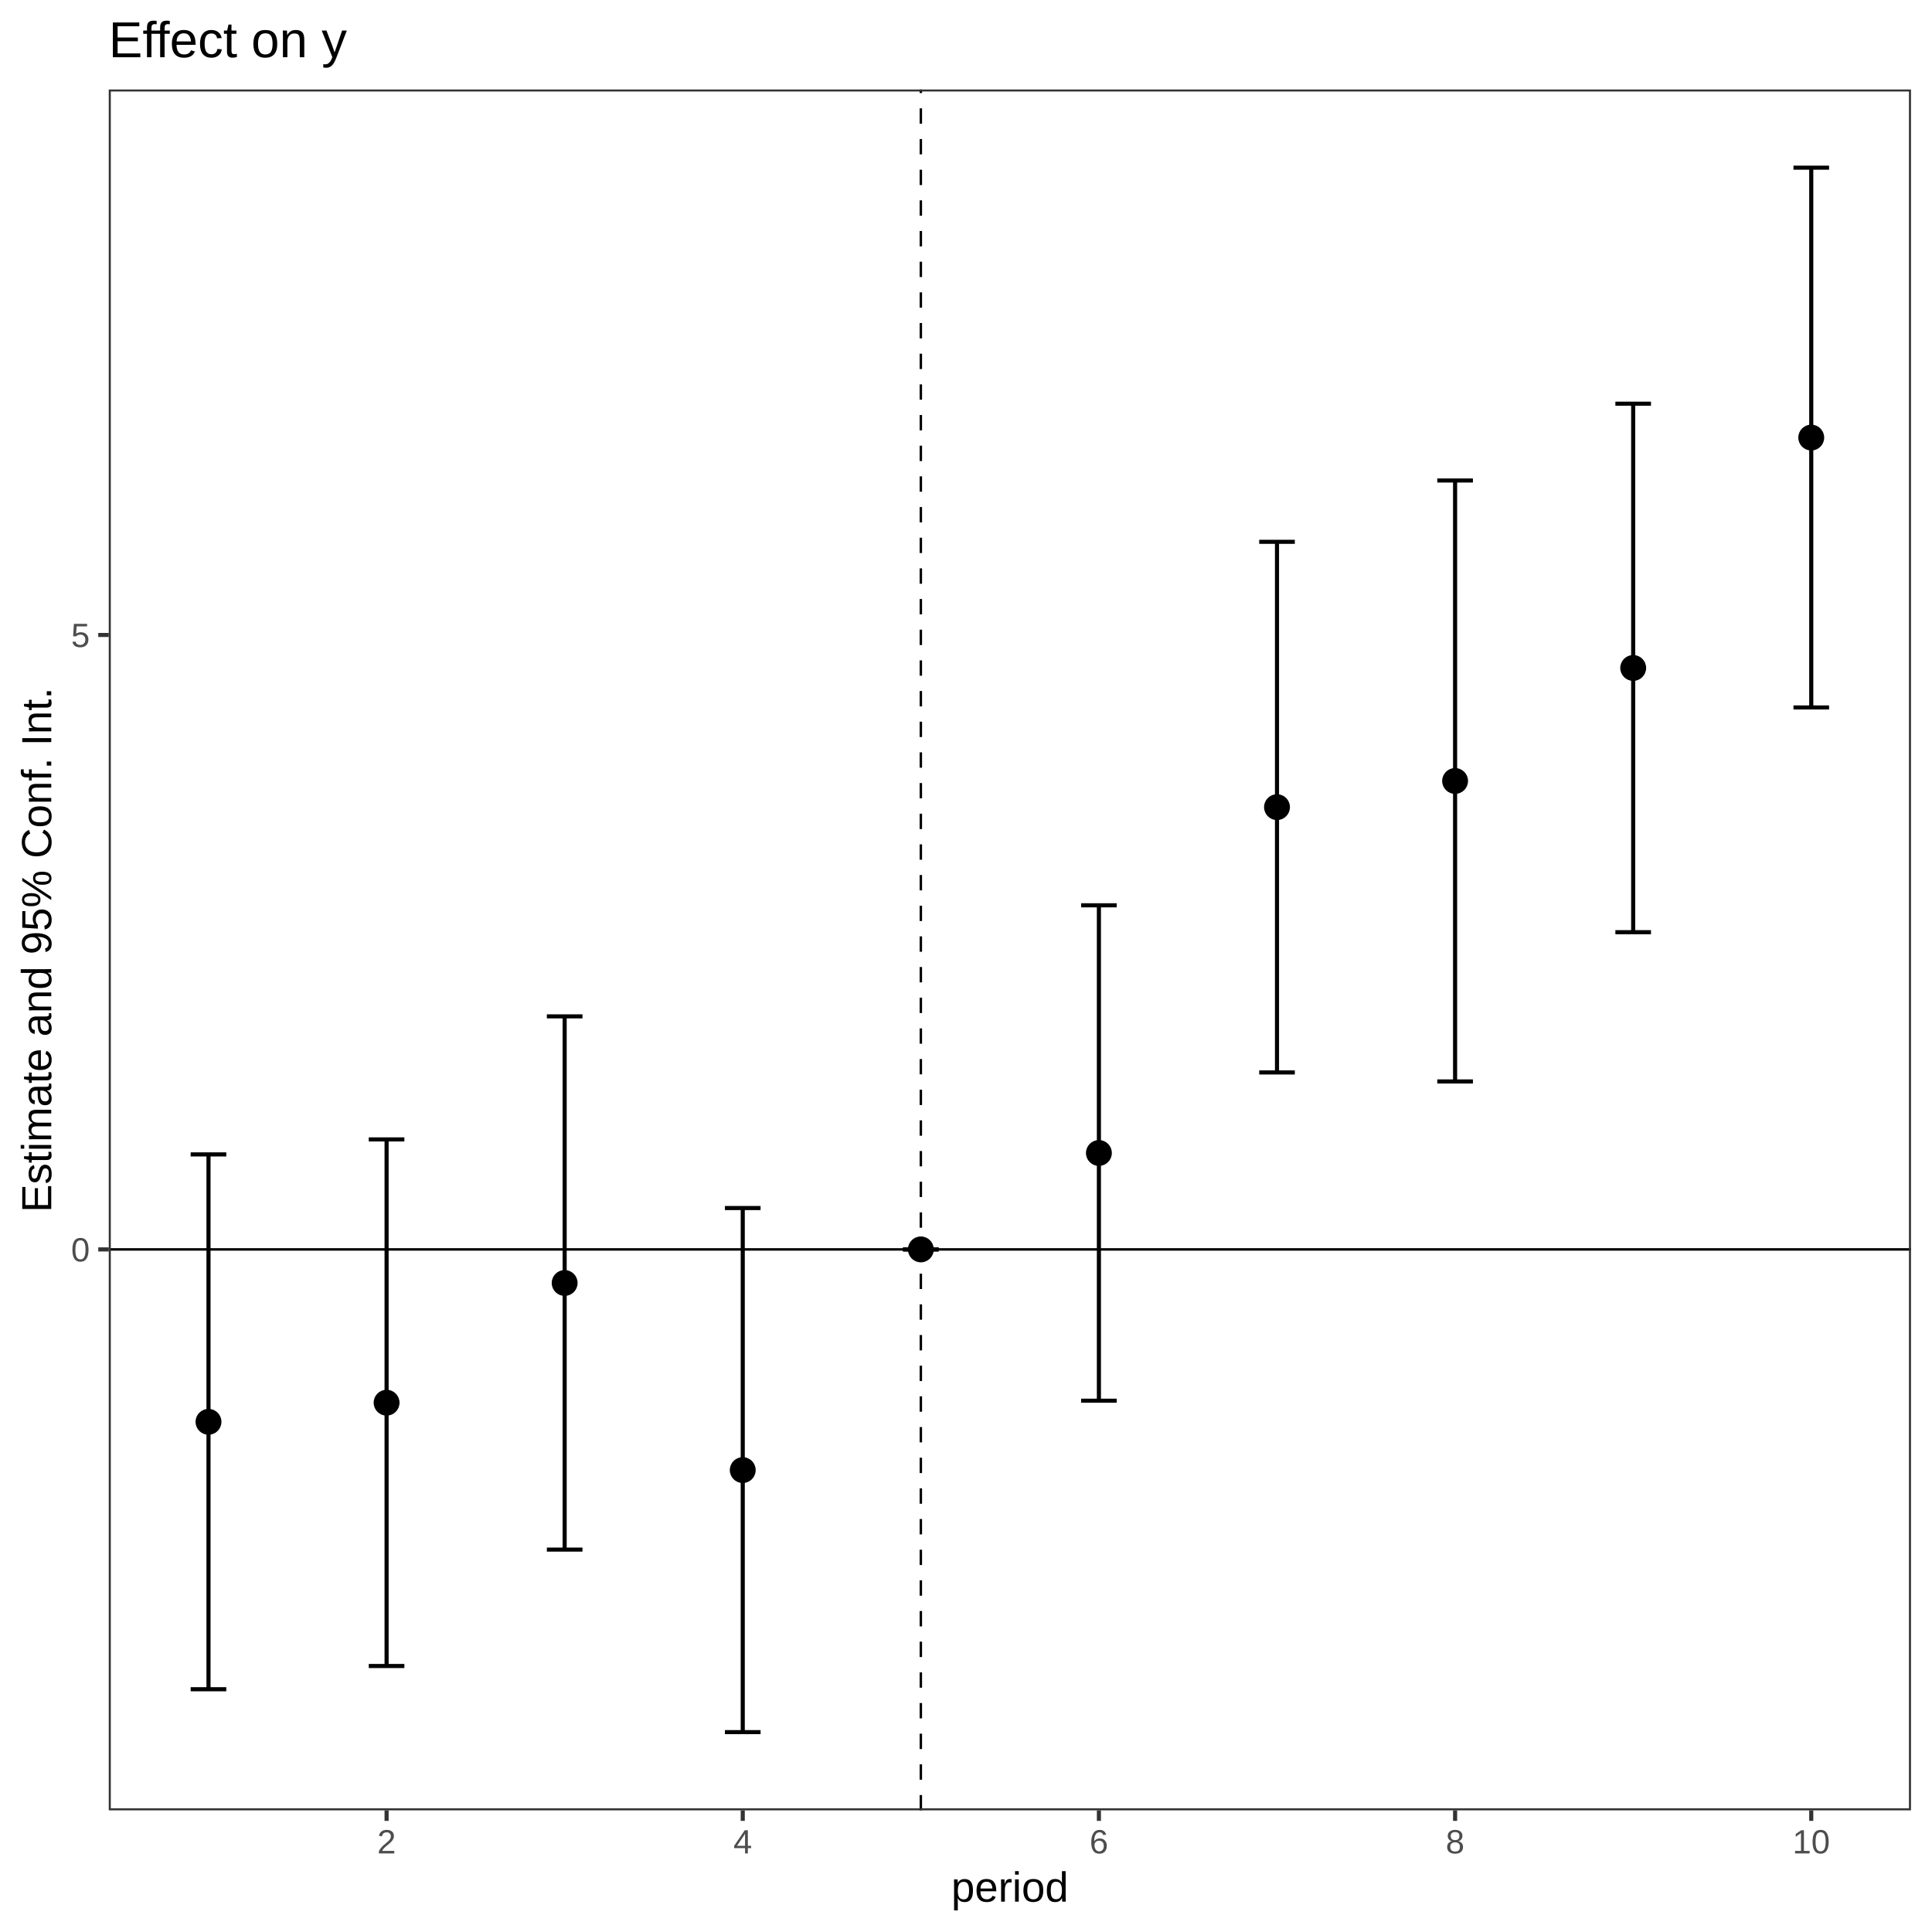
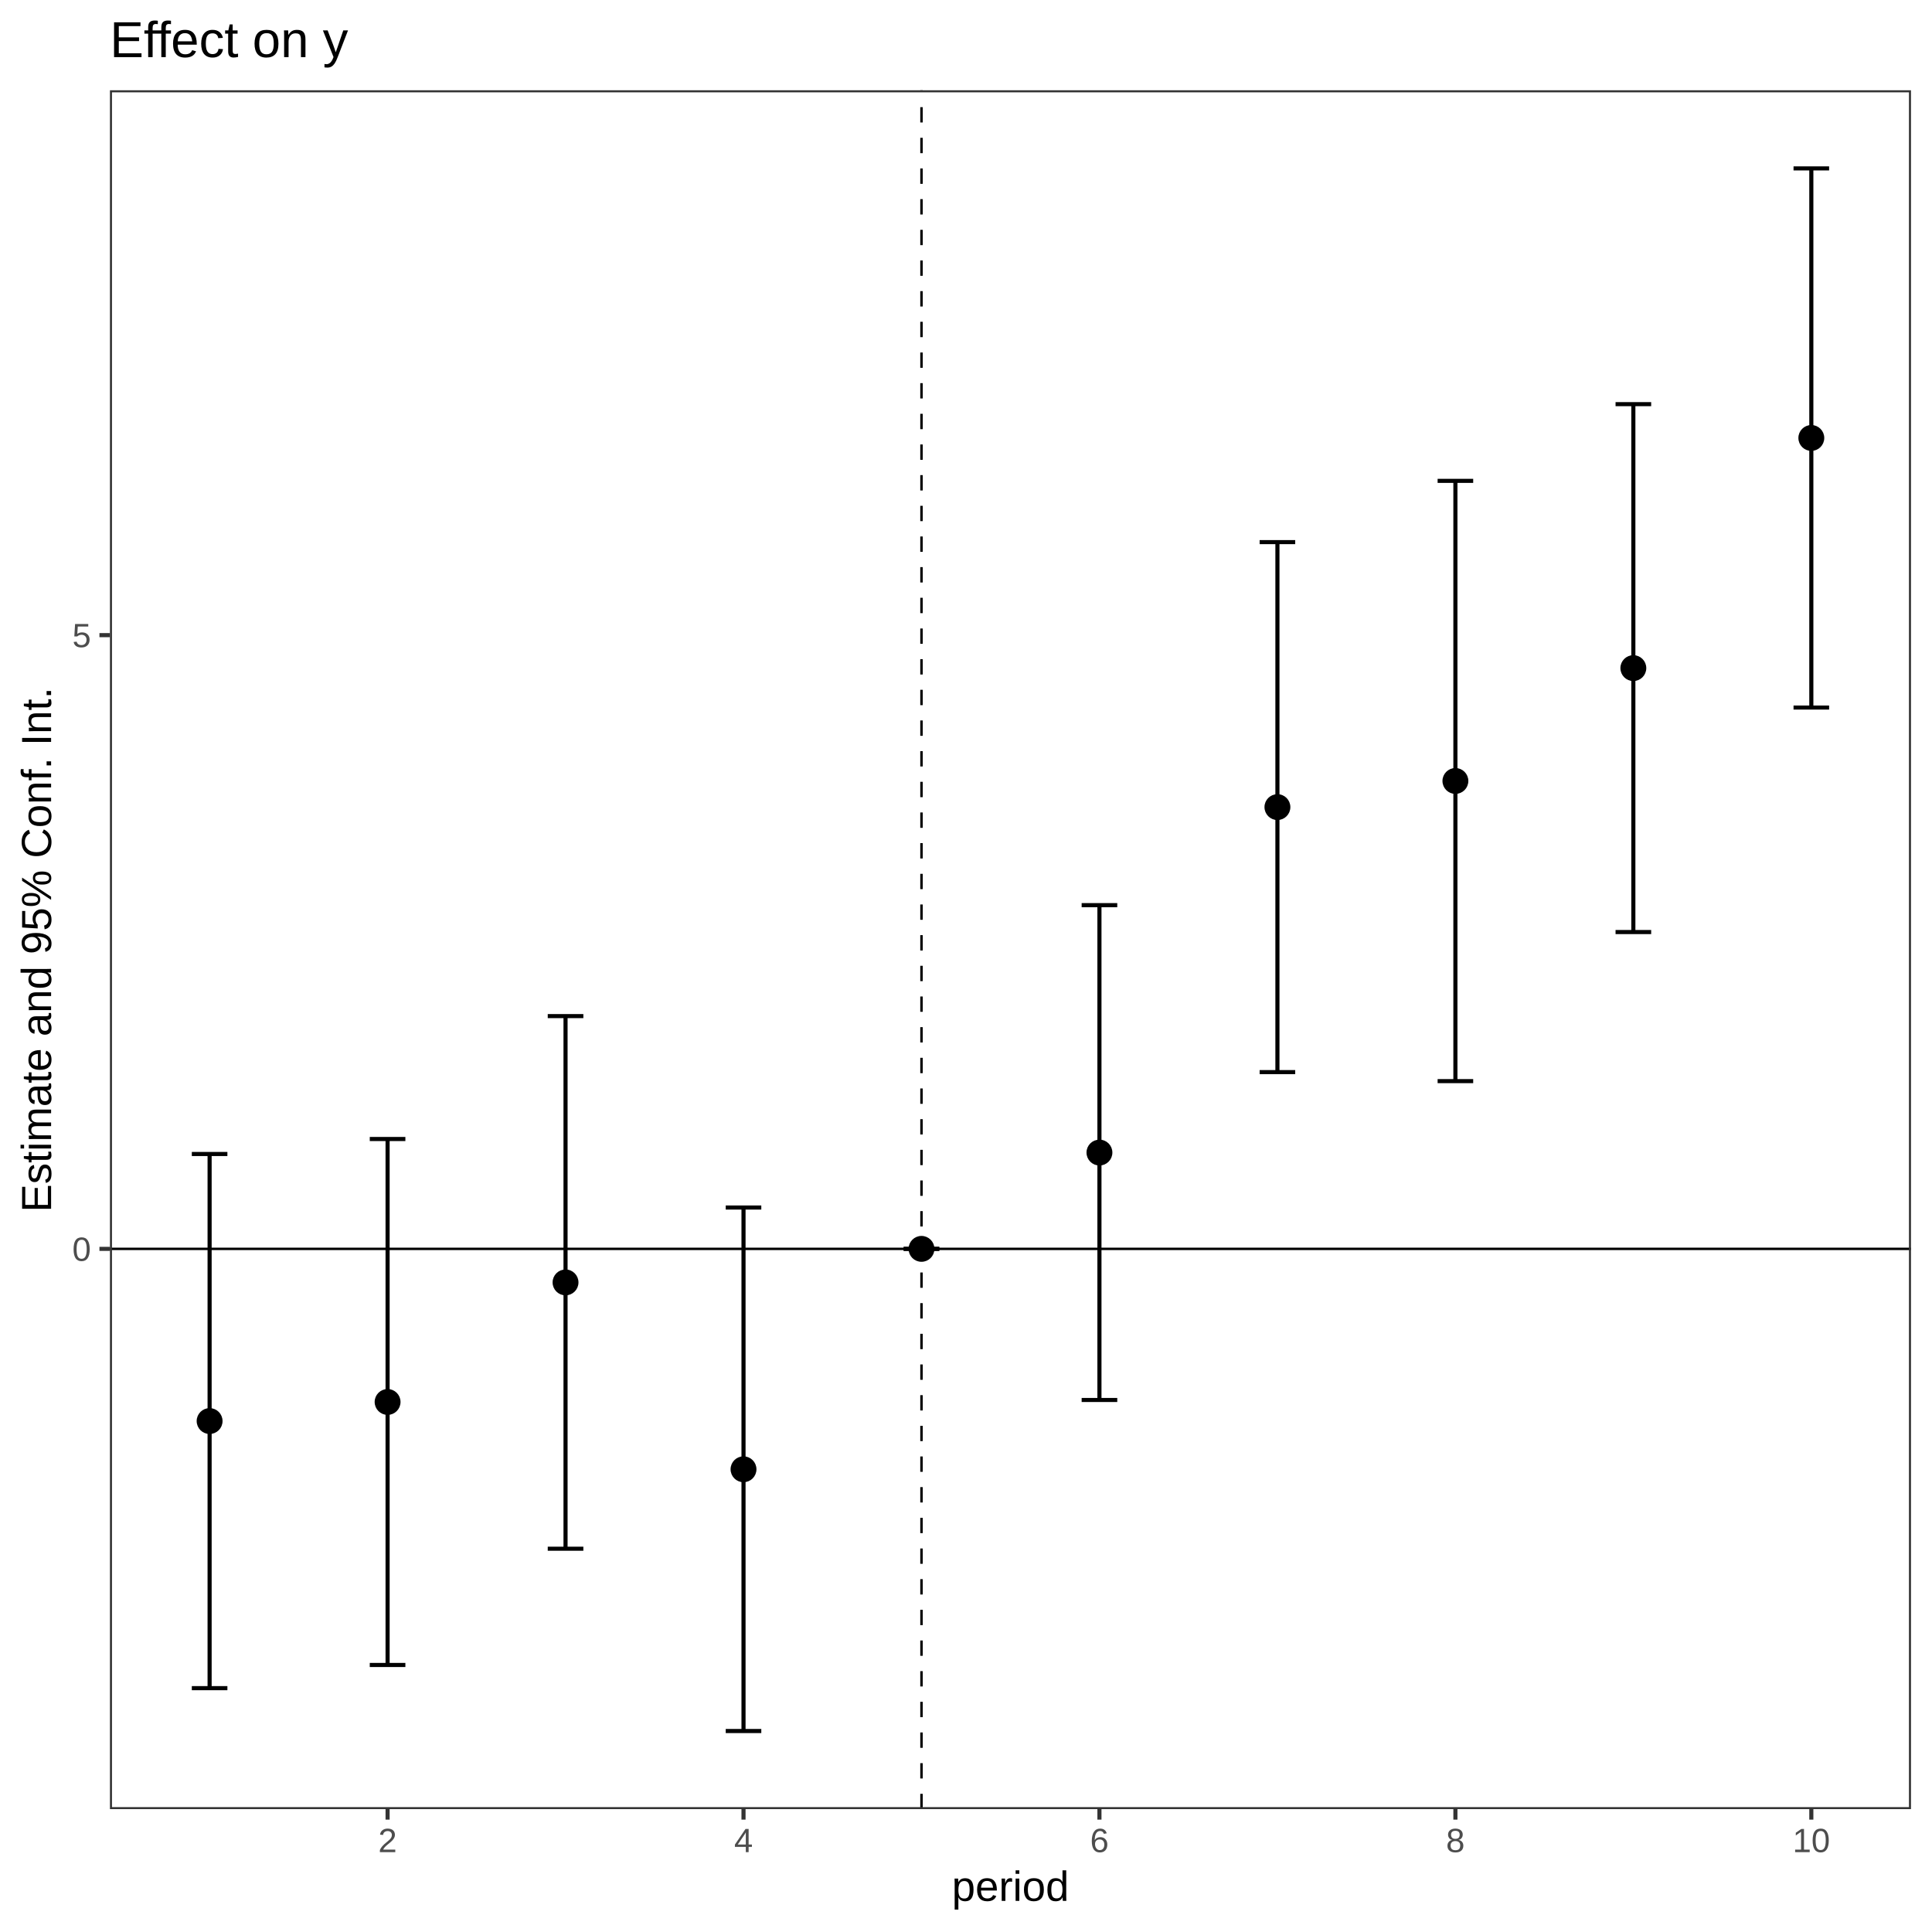
<svg xmlns="http://www.w3.org/2000/svg" class="svglite" width="504.00pt" height="504.00pt" viewBox="0 0 504.00 504.00">
  <defs>
    <style type="text/css">
    .svglite line, .svglite polyline, .svglite polygon, .svglite path, .svglite rect, .svglite circle {
      fill: none;
      stroke: #000000;
      stroke-linecap: round;
      stroke-linejoin: round;
      stroke-miterlimit: 10.00;
    }
    .svglite text {
      white-space: pre;
    }
  </style>
  </defs>
  <rect width="100%" height="100%" style="stroke: none; fill: #FFFFFF;" />
  <defs>
    <clipPath id="cpMC4wMHw1MDQuMDB8MC4wMHw1MDQuMDA=">
      <rect x="0.00" y="0.00" width="504.00" height="504.00" />
    </clipPath>
  </defs>
  <g clip-path="url(#cpMC4wMHw1MDQuMDB8MC4wMHw1MDQuMDA=)">
-     <rect x="0.00" y="-0" width="504.00" height="504.00" style="stroke-width: 1.07; stroke: #FFFFFF; fill: #FFFFFF;" />
+     <rect x="0" y="0.00" width="504.00" height="504.00" style="stroke-width: 1.07; stroke: #FFFFFF; fill: #FFFFFF;" />
  </g>
  <defs>
-     <clipPath id="cpMjguMzd8NDk4LjUyfDIzLjM0fDQ3Mi4yNw==">
-       <rect x="28.37" y="23.34" width="470.15" height="448.93" />
+     <clipPath id="cpMjguNjh8NDk4LjUyfDIzLjU1fDQ3MS45NQ==">
+       <rect x="28.68" y="23.55" width="469.84" height="448.40" />
    </clipPath>
  </defs>
-   <g clip-path="url(#cpMjguMzd8NDk4LjUyfDIzLjM0fDQ3Mi4yNw==)">
-     <rect x="28.37" y="23.34" width="470.15" height="448.93" style="stroke-width: 1.07; stroke: none; fill: #FFFFFF;" />
-     <line x1="240.22" y1="472.27" x2="240.22" y2="23.34" style="stroke-width: 0.64; stroke-dasharray: 4.00,4.00; stroke-linecap: butt;" />
-     <line x1="28.37" y1="325.93" x2="498.52" y2="325.93" style="stroke-width: 0.64; stroke-linecap: butt;" />
-     <polyline points="49.74,301.15 59.03,301.15 " style="stroke-width: 1.07; stroke-linecap: butt;" />
-     <polyline points="54.39,301.15 54.39,440.67 " style="stroke-width: 1.07; stroke-linecap: butt;" />
-     <polyline points="49.74,440.67 59.03,440.67 " style="stroke-width: 1.07; stroke-linecap: butt;" />
-     <polyline points="96.20,297.24 105.49,297.24 " style="stroke-width: 1.07; stroke-linecap: butt;" />
-     <polyline points="100.85,297.24 100.85,434.61 " style="stroke-width: 1.07; stroke-linecap: butt;" />
-     <polyline points="96.20,434.61 105.49,434.61 " style="stroke-width: 1.07; stroke-linecap: butt;" />
-     <polyline points="142.66,265.14 151.95,265.14 " style="stroke-width: 1.07; stroke-linecap: butt;" />
-     <polyline points="147.30,265.14 147.30,404.24 " style="stroke-width: 1.07; stroke-linecap: butt;" />
-     <polyline points="142.66,404.24 151.95,404.24 " style="stroke-width: 1.07; stroke-linecap: butt;" />
-     <polyline points="189.11,315.14 198.41,315.14 " style="stroke-width: 1.07; stroke-linecap: butt;" />
-     <polyline points="193.76,315.14 193.76,451.86 " style="stroke-width: 1.07; stroke-linecap: butt;" />
-     <polyline points="189.11,451.86 198.41,451.86 " style="stroke-width: 1.07; stroke-linecap: butt;" />
-     <polyline points="235.57,325.93 244.86,325.93 " style="stroke-width: 1.07; stroke-linecap: butt;" />
-     <polyline points="240.22,325.93 240.22,325.93 " style="stroke-width: 1.07; stroke-linecap: butt;" />
-     <polyline points="235.57,325.93 244.86,325.93 " style="stroke-width: 1.07; stroke-linecap: butt;" />
-     <polyline points="282.03,236.17 291.32,236.17 " style="stroke-width: 1.07; stroke-linecap: butt;" />
-     <polyline points="286.67,236.17 286.67,365.40 " style="stroke-width: 1.07; stroke-linecap: butt;" />
-     <polyline points="282.03,365.40 291.32,365.40 " style="stroke-width: 1.07; stroke-linecap: butt;" />
-     <polyline points="328.49,141.34 337.78,141.34 " style="stroke-width: 1.07; stroke-linecap: butt;" />
-     <polyline points="333.13,141.34 333.13,279.77 " style="stroke-width: 1.07; stroke-linecap: butt;" />
-     <polyline points="328.49,279.77 337.78,279.77 " style="stroke-width: 1.07; stroke-linecap: butt;" />
-     <polyline points="374.94,125.35 384.24,125.35 " style="stroke-width: 1.07; stroke-linecap: butt;" />
-     <polyline points="379.59,125.35 379.59,282.12 " style="stroke-width: 1.07; stroke-linecap: butt;" />
-     <polyline points="374.94,282.12 384.24,282.12 " style="stroke-width: 1.07; stroke-linecap: butt;" />
-     <polyline points="421.40,105.31 430.69,105.31 " style="stroke-width: 1.07; stroke-linecap: butt;" />
-     <polyline points="426.05,105.31 426.05,243.18 " style="stroke-width: 1.07; stroke-linecap: butt;" />
-     <polyline points="421.40,243.18 430.69,243.18 " style="stroke-width: 1.07; stroke-linecap: butt;" />
-     <polyline points="467.86,43.74 477.15,43.74 " style="stroke-width: 1.07; stroke-linecap: butt;" />
-     <polyline points="472.50,43.74 472.50,184.55 " style="stroke-width: 1.07; stroke-linecap: butt;" />
-     <polyline points="467.86,184.55 477.15,184.55 " style="stroke-width: 1.07; stroke-linecap: butt;" />
-     <circle cx="54.39" cy="370.91" r="3.02" style="stroke-width: 0.71; fill: #000000;" />
-     <circle cx="100.85" cy="365.92" r="3.02" style="stroke-width: 0.71; fill: #000000;" />
-     <circle cx="147.30" cy="334.69" r="3.02" style="stroke-width: 0.71; fill: #000000;" />
-     <circle cx="193.76" cy="383.50" r="3.02" style="stroke-width: 0.71; fill: #000000;" />
-     <circle cx="240.22" cy="325.93" r="3.02" style="stroke-width: 0.71; fill: #000000;" />
-     <circle cx="286.67" cy="300.78" r="3.02" style="stroke-width: 0.71; fill: #000000;" />
-     <circle cx="333.13" cy="210.56" r="3.02" style="stroke-width: 0.71; fill: #000000;" />
-     <circle cx="379.59" cy="203.73" r="3.02" style="stroke-width: 0.71; fill: #000000;" />
-     <circle cx="426.05" cy="174.25" r="3.02" style="stroke-width: 0.71; fill: #000000;" />
-     <circle cx="472.50" cy="114.15" r="3.02" style="stroke-width: 0.71; fill: #000000;" />
-     <rect x="28.37" y="23.34" width="470.15" height="448.93" style="stroke-width: 1.07; stroke: #333333;" />
+   <g clip-path="url(#cpMjguNjh8NDk4LjUyfDIzLjU1fDQ3MS45NQ==)">
+     <rect x="28.68" y="23.55" width="469.84" height="448.40" style="stroke-width: 1.07; stroke: none; fill: #FFFFFF;" />
+     <line x1="240.39" y1="471.95" x2="240.39" y2="23.55" style="stroke-width: 0.64; stroke-dasharray: 4.00,4.00; stroke-linecap: butt;" />
+     <line x1="28.68" y1="325.79" x2="498.52" y2="325.79" style="stroke-width: 0.64; stroke-linecap: butt;" />
+     <polyline points="50.04,301.04 59.32,301.04 " style="stroke-width: 1.07; stroke-linecap: butt;" />
+     <polyline points="54.68,301.04 54.68,440.39 " style="stroke-width: 1.07; stroke-linecap: butt;" />
+     <polyline points="50.04,440.39 59.32,440.39 " style="stroke-width: 1.07; stroke-linecap: butt;" />
+     <polyline points="96.46,297.13 105.75,297.13 " style="stroke-width: 1.07; stroke-linecap: butt;" />
+     <polyline points="101.11,297.13 101.11,434.34 " style="stroke-width: 1.07; stroke-linecap: butt;" />
+     <polyline points="96.46,434.34 105.75,434.34 " style="stroke-width: 1.07; stroke-linecap: butt;" />
+     <polyline points="142.89,265.07 152.18,265.07 " style="stroke-width: 1.07; stroke-linecap: butt;" />
+     <polyline points="147.53,265.07 147.53,404.01 " style="stroke-width: 1.07; stroke-linecap: butt;" />
+     <polyline points="142.89,404.01 152.18,404.01 " style="stroke-width: 1.07; stroke-linecap: butt;" />
+     <polyline points="189.32,315.01 198.60,315.01 " style="stroke-width: 1.07; stroke-linecap: butt;" />
+     <polyline points="193.96,315.01 193.96,451.57 " style="stroke-width: 1.07; stroke-linecap: butt;" />
+     <polyline points="189.32,451.57 198.60,451.57 " style="stroke-width: 1.07; stroke-linecap: butt;" />
+     <polyline points="235.74,325.79 245.03,325.79 " style="stroke-width: 1.07; stroke-linecap: butt;" />
+     <polyline points="240.39,325.79 240.39,325.79 " style="stroke-width: 1.07; stroke-linecap: butt;" />
+     <polyline points="235.74,325.79 245.03,325.79 " style="stroke-width: 1.07; stroke-linecap: butt;" />
+     <polyline points="282.17,236.13 291.46,236.13 " style="stroke-width: 1.07; stroke-linecap: butt;" />
+     <polyline points="286.81,236.13 286.81,365.21 " style="stroke-width: 1.07; stroke-linecap: butt;" />
+     <polyline points="282.17,365.21 291.46,365.21 " style="stroke-width: 1.07; stroke-linecap: butt;" />
+     <polyline points="328.60,141.42 337.88,141.42 " style="stroke-width: 1.07; stroke-linecap: butt;" />
+     <polyline points="333.24,141.42 333.24,279.68 " style="stroke-width: 1.07; stroke-linecap: butt;" />
+     <polyline points="328.60,279.68 337.88,279.68 " style="stroke-width: 1.07; stroke-linecap: butt;" />
+     <polyline points="375.03,125.44 384.31,125.44 " style="stroke-width: 1.07; stroke-linecap: butt;" />
+     <polyline points="379.67,125.44 379.67,282.03 " style="stroke-width: 1.07; stroke-linecap: butt;" />
+     <polyline points="375.03,282.03 384.31,282.03 " style="stroke-width: 1.07; stroke-linecap: butt;" />
+     <polyline points="421.45,105.43 430.74,105.43 " style="stroke-width: 1.07; stroke-linecap: butt;" />
+     <polyline points="426.09,105.43 426.09,243.14 " style="stroke-width: 1.07; stroke-linecap: butt;" />
+     <polyline points="421.45,243.14 430.74,243.14 " style="stroke-width: 1.07; stroke-linecap: butt;" />
+     <polyline points="467.88,43.93 477.16,43.93 " style="stroke-width: 1.07; stroke-linecap: butt;" />
+     <polyline points="472.52,43.93 472.52,184.58 " style="stroke-width: 1.07; stroke-linecap: butt;" />
+     <polyline points="467.88,184.58 477.16,184.58 " style="stroke-width: 1.07; stroke-linecap: butt;" />
+     <circle cx="54.68" cy="370.71" r="3.02" style="stroke-width: 0.71; fill: #000000;" />
+     <circle cx="101.11" cy="365.73" r="3.02" style="stroke-width: 0.71; fill: #000000;" />
+     <circle cx="147.53" cy="334.54" r="3.02" style="stroke-width: 0.71; fill: #000000;" />
+     <circle cx="193.96" cy="383.29" r="3.02" style="stroke-width: 0.71; fill: #000000;" />
+     <circle cx="240.39" cy="325.79" r="3.02" style="stroke-width: 0.71; fill: #000000;" />
+     <circle cx="286.81" cy="300.67" r="3.02" style="stroke-width: 0.71; fill: #000000;" />
+     <circle cx="333.24" cy="210.55" r="3.02" style="stroke-width: 0.71; fill: #000000;" />
+     <circle cx="379.67" cy="203.73" r="3.02" style="stroke-width: 0.71; fill: #000000;" />
+     <circle cx="426.09" cy="174.29" r="3.02" style="stroke-width: 0.71; fill: #000000;" />
+     <circle cx="472.52" cy="114.25" r="3.02" style="stroke-width: 0.71; fill: #000000;" />
+     <rect x="28.68" y="23.55" width="469.84" height="448.40" style="stroke-width: 1.07; stroke: #333333;" />
  </g>
  <g clip-path="url(#cpMC4wMHw1MDQuMDB8MC4wMHw1MDQuMDA=)">
-     <text x="23.44" y="329.08" text-anchor="end" style="font-size: 8.80px;fill: #4D4D4D; font-family: &quot;Arial&quot;;" textLength="4.90px" lengthAdjust="spacingAndGlyphs">0</text>
-     <text x="23.44" y="168.79" text-anchor="end" style="font-size: 8.80px;fill: #4D4D4D; font-family: &quot;Arial&quot;;" textLength="4.90px" lengthAdjust="spacingAndGlyphs">5</text>
-     <polyline points="25.63,325.93 28.37,325.93 " style="stroke-width: 1.07; stroke: #333333; stroke-linecap: butt;" />
-     <polyline points="25.63,165.64 28.37,165.64 " style="stroke-width: 1.07; stroke: #333333; stroke-linecap: butt;" />
-     <polyline points="100.85,475.01 100.85,472.27 " style="stroke-width: 1.07; stroke: #333333; stroke-linecap: butt;" />
-     <polyline points="193.76,475.01 193.76,472.27 " style="stroke-width: 1.07; stroke: #333333; stroke-linecap: butt;" />
-     <polyline points="286.67,475.01 286.67,472.27 " style="stroke-width: 1.07; stroke: #333333; stroke-linecap: butt;" />
-     <polyline points="379.59,475.01 379.59,472.27 " style="stroke-width: 1.07; stroke: #333333; stroke-linecap: butt;" />
-     <polyline points="472.50,475.01 472.50,472.27 " style="stroke-width: 1.07; stroke: #333333; stroke-linecap: butt;" />
-     <text x="100.85" y="483.50" text-anchor="middle" style="font-size: 8.80px;fill: #4D4D4D; font-family: &quot;Arial&quot;;" textLength="4.90px" lengthAdjust="spacingAndGlyphs">2</text>
-     <text x="193.76" y="483.50" text-anchor="middle" style="font-size: 8.80px;fill: #4D4D4D; font-family: &quot;Arial&quot;;" textLength="4.90px" lengthAdjust="spacingAndGlyphs">4</text>
-     <text x="286.67" y="483.50" text-anchor="middle" style="font-size: 8.80px;fill: #4D4D4D; font-family: &quot;Arial&quot;;" textLength="4.90px" lengthAdjust="spacingAndGlyphs">6</text>
-     <text x="379.59" y="483.50" text-anchor="middle" style="font-size: 8.80px;fill: #4D4D4D; font-family: &quot;Arial&quot;;" textLength="4.90px" lengthAdjust="spacingAndGlyphs">8</text>
-     <text x="472.50" y="483.50" text-anchor="middle" style="font-size: 8.80px;fill: #4D4D4D; font-family: &quot;Arial&quot;;" textLength="9.79px" lengthAdjust="spacingAndGlyphs">10</text>
-     <text x="263.45" y="496.09" text-anchor="middle" style="font-size: 11.00px; font-family: &quot;Arial&quot;;" textLength="30.59px" lengthAdjust="spacingAndGlyphs">period</text>
-     <text transform="translate(13.37,247.80) rotate(-90)" text-anchor="middle" style="font-size: 11.00px; font-family: &quot;Arial&quot;;" textLength="136.94px" lengthAdjust="spacingAndGlyphs">Estimate and 95% Conf. Int.</text>
-     <text x="28.37" y="14.94" style="font-size: 13.20px; font-family: &quot;Arial&quot;;" textLength="62.32px" lengthAdjust="spacingAndGlyphs">Effect on y</text>
+     <text x="23.75" y="328.93" text-anchor="end" style="font-size: 8.80px;fill: #4D4D4D; font-family: &quot;Arial&quot;;" textLength="5.03px" lengthAdjust="spacingAndGlyphs">0</text>
+     <text x="23.75" y="168.83" text-anchor="end" style="font-size: 8.80px;fill: #4D4D4D; font-family: &quot;Arial&quot;;" textLength="5.03px" lengthAdjust="spacingAndGlyphs">5</text>
+     <polyline points="25.94,325.79 28.68,325.79 " style="stroke-width: 1.07; stroke: #333333; stroke-linecap: butt;" />
+     <polyline points="25.94,165.69 28.68,165.69 " style="stroke-width: 1.07; stroke: #333333; stroke-linecap: butt;" />
+     <polyline points="101.11,474.69 101.11,471.95 " style="stroke-width: 1.07; stroke: #333333; stroke-linecap: butt;" />
+     <polyline points="193.96,474.69 193.96,471.95 " style="stroke-width: 1.07; stroke: #333333; stroke-linecap: butt;" />
+     <polyline points="286.81,474.69 286.81,471.95 " style="stroke-width: 1.07; stroke: #333333; stroke-linecap: butt;" />
+     <polyline points="379.67,474.69 379.67,471.95 " style="stroke-width: 1.07; stroke: #333333; stroke-linecap: butt;" />
+     <polyline points="472.52,474.69 472.52,471.95 " style="stroke-width: 1.07; stroke: #333333; stroke-linecap: butt;" />
+     <text x="101.11" y="483.17" text-anchor="middle" style="font-size: 8.80px;fill: #4D4D4D; font-family: &quot;Arial&quot;;" textLength="5.03px" lengthAdjust="spacingAndGlyphs">2</text>
+     <text x="193.96" y="483.17" text-anchor="middle" style="font-size: 8.80px;fill: #4D4D4D; font-family: &quot;Arial&quot;;" textLength="5.03px" lengthAdjust="spacingAndGlyphs">4</text>
+     <text x="286.81" y="483.17" text-anchor="middle" style="font-size: 8.80px;fill: #4D4D4D; font-family: &quot;Arial&quot;;" textLength="5.03px" lengthAdjust="spacingAndGlyphs">6</text>
+     <text x="379.67" y="483.17" text-anchor="middle" style="font-size: 8.80px;fill: #4D4D4D; font-family: &quot;Arial&quot;;" textLength="5.03px" lengthAdjust="spacingAndGlyphs">8</text>
+     <text x="472.52" y="483.17" text-anchor="middle" style="font-size: 8.80px;fill: #4D4D4D; font-family: &quot;Arial&quot;;" textLength="10.07px" lengthAdjust="spacingAndGlyphs">10</text>
+     <text x="263.60" y="495.88" text-anchor="middle" style="font-size: 11.00px; font-family: &quot;Arial&quot;;" textLength="33.78px" lengthAdjust="spacingAndGlyphs">period</text>
+     <text transform="translate(13.33,247.75) rotate(-90)" text-anchor="middle" style="font-size: 11.00px; font-family: &quot;Arial&quot;;" textLength="142.34px" lengthAdjust="spacingAndGlyphs">Estimate and 95% Conf. Int.</text>
+     <text x="28.68" y="14.90" style="font-size: 13.20px; font-family: &quot;Arial&quot;;" textLength="64.64px" lengthAdjust="spacingAndGlyphs">Effect on y</text>
  </g>
</svg>
